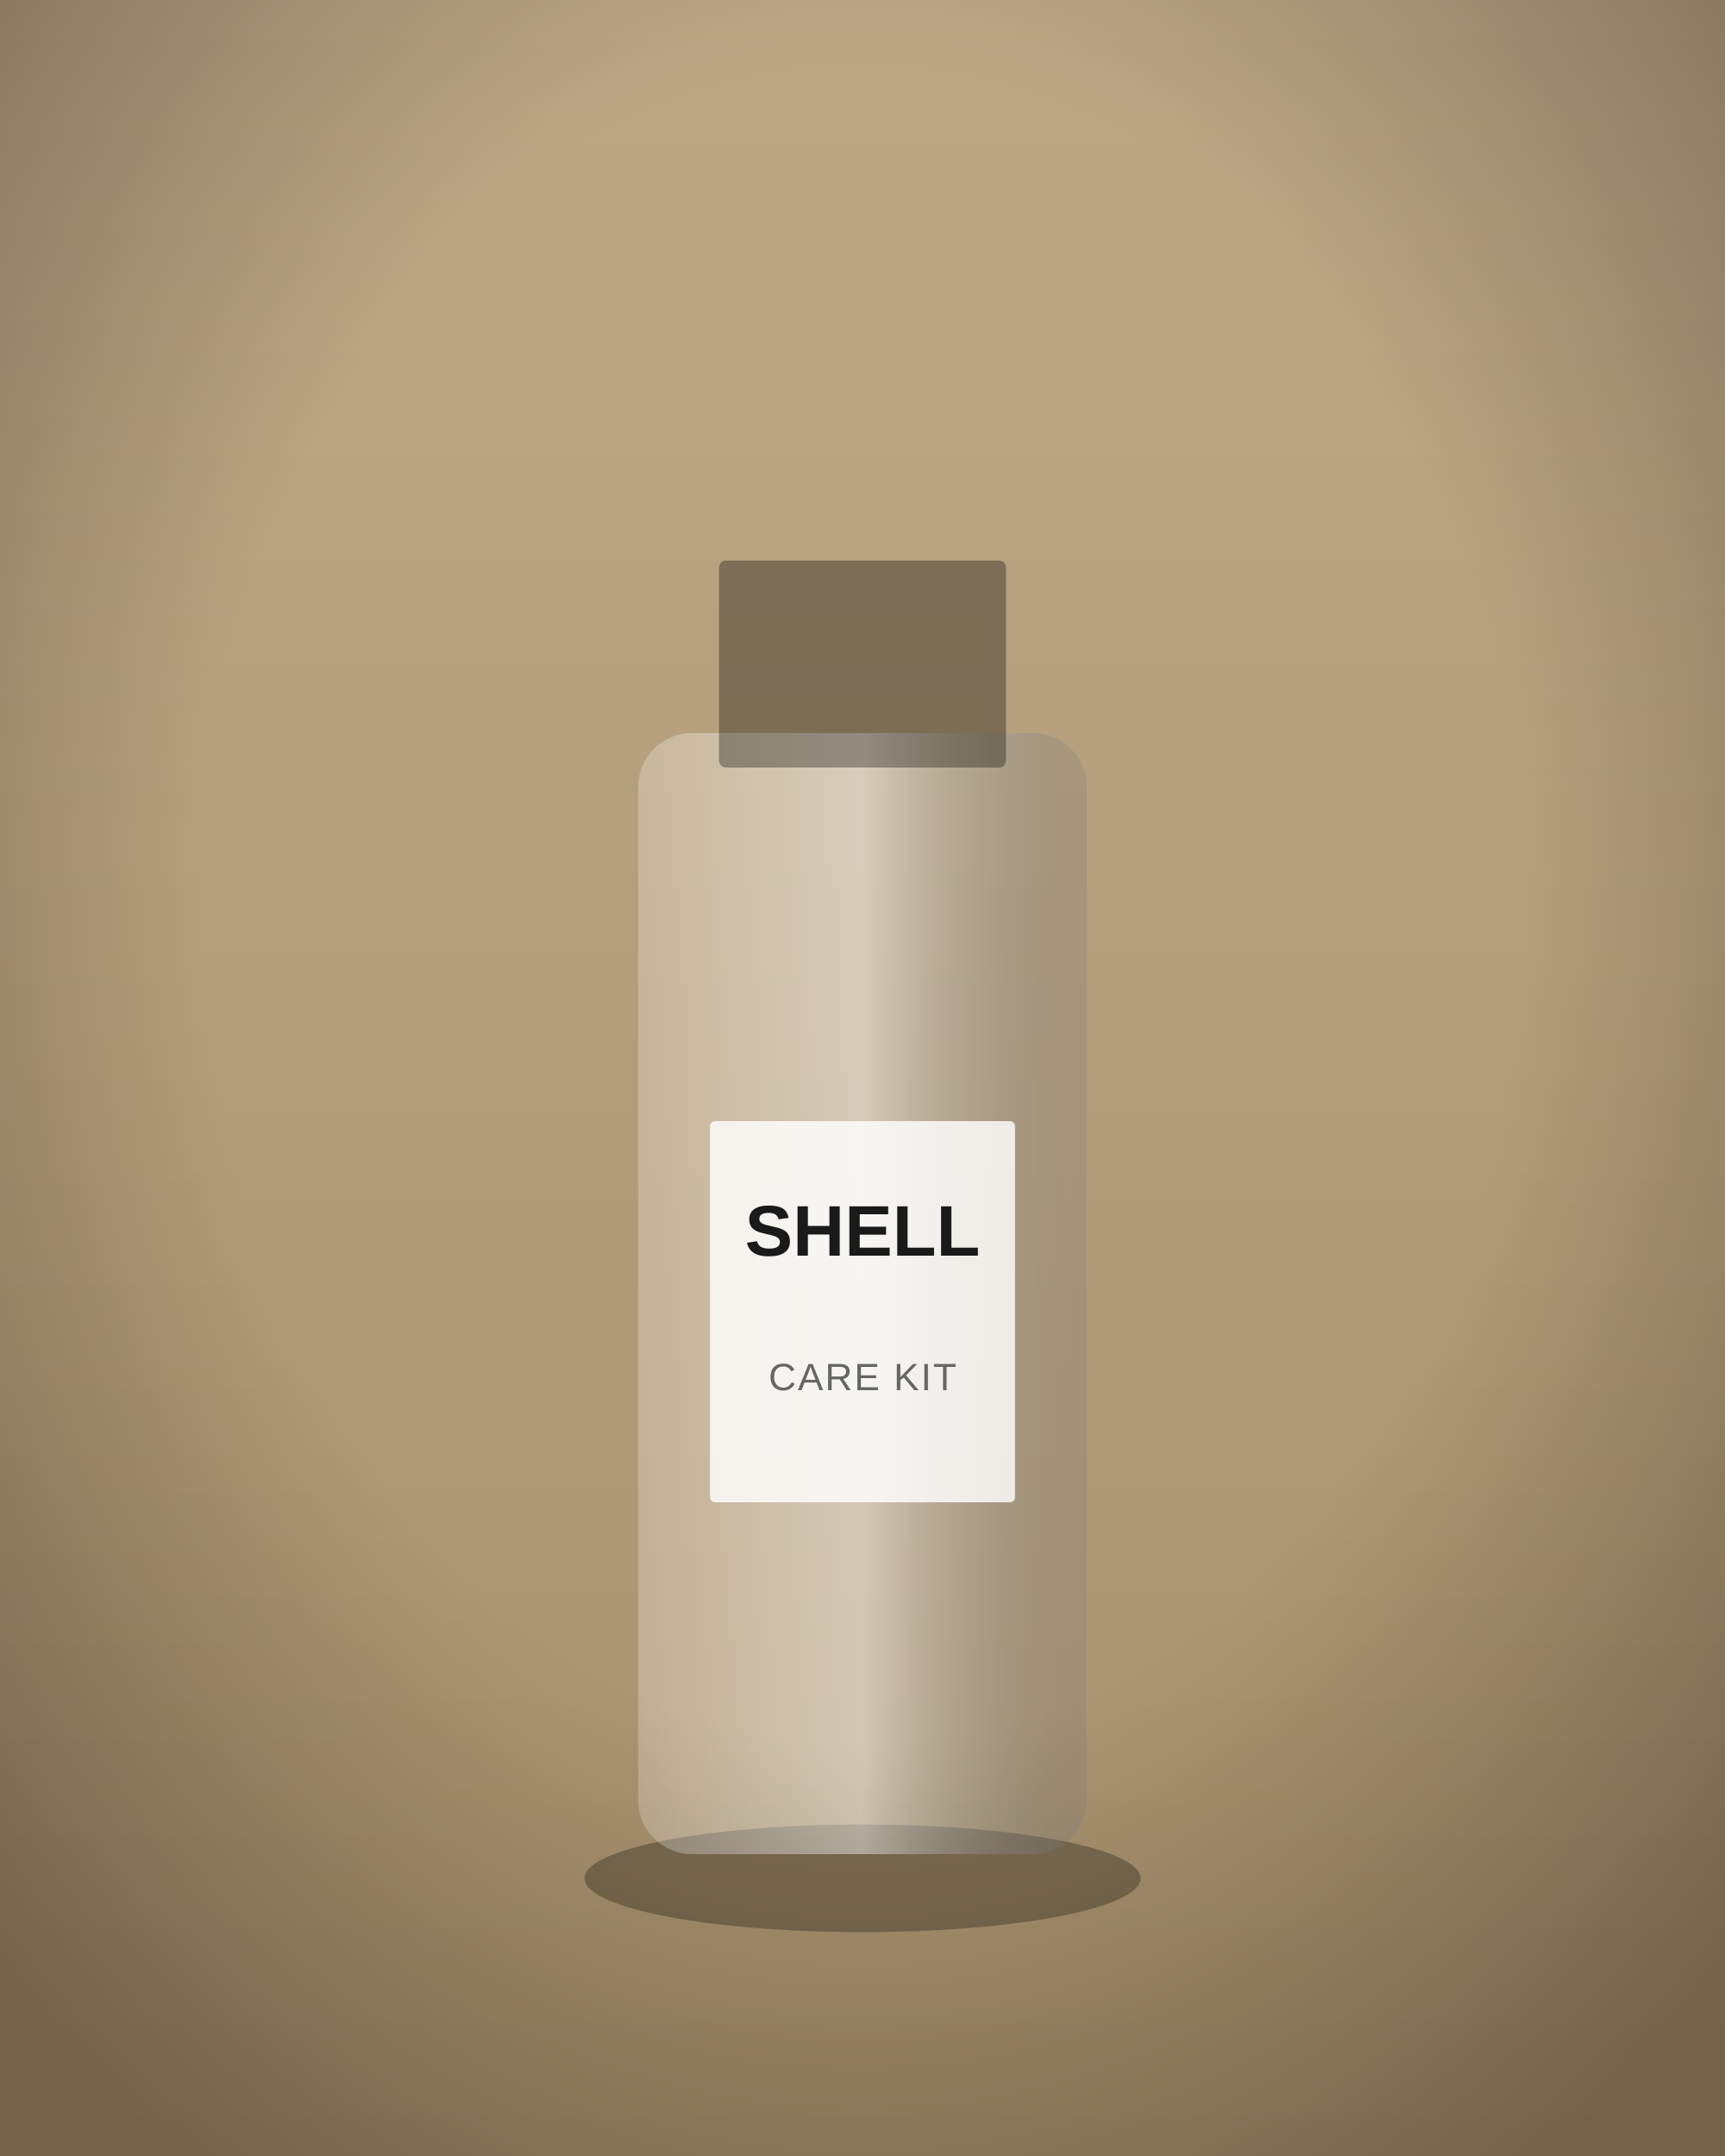
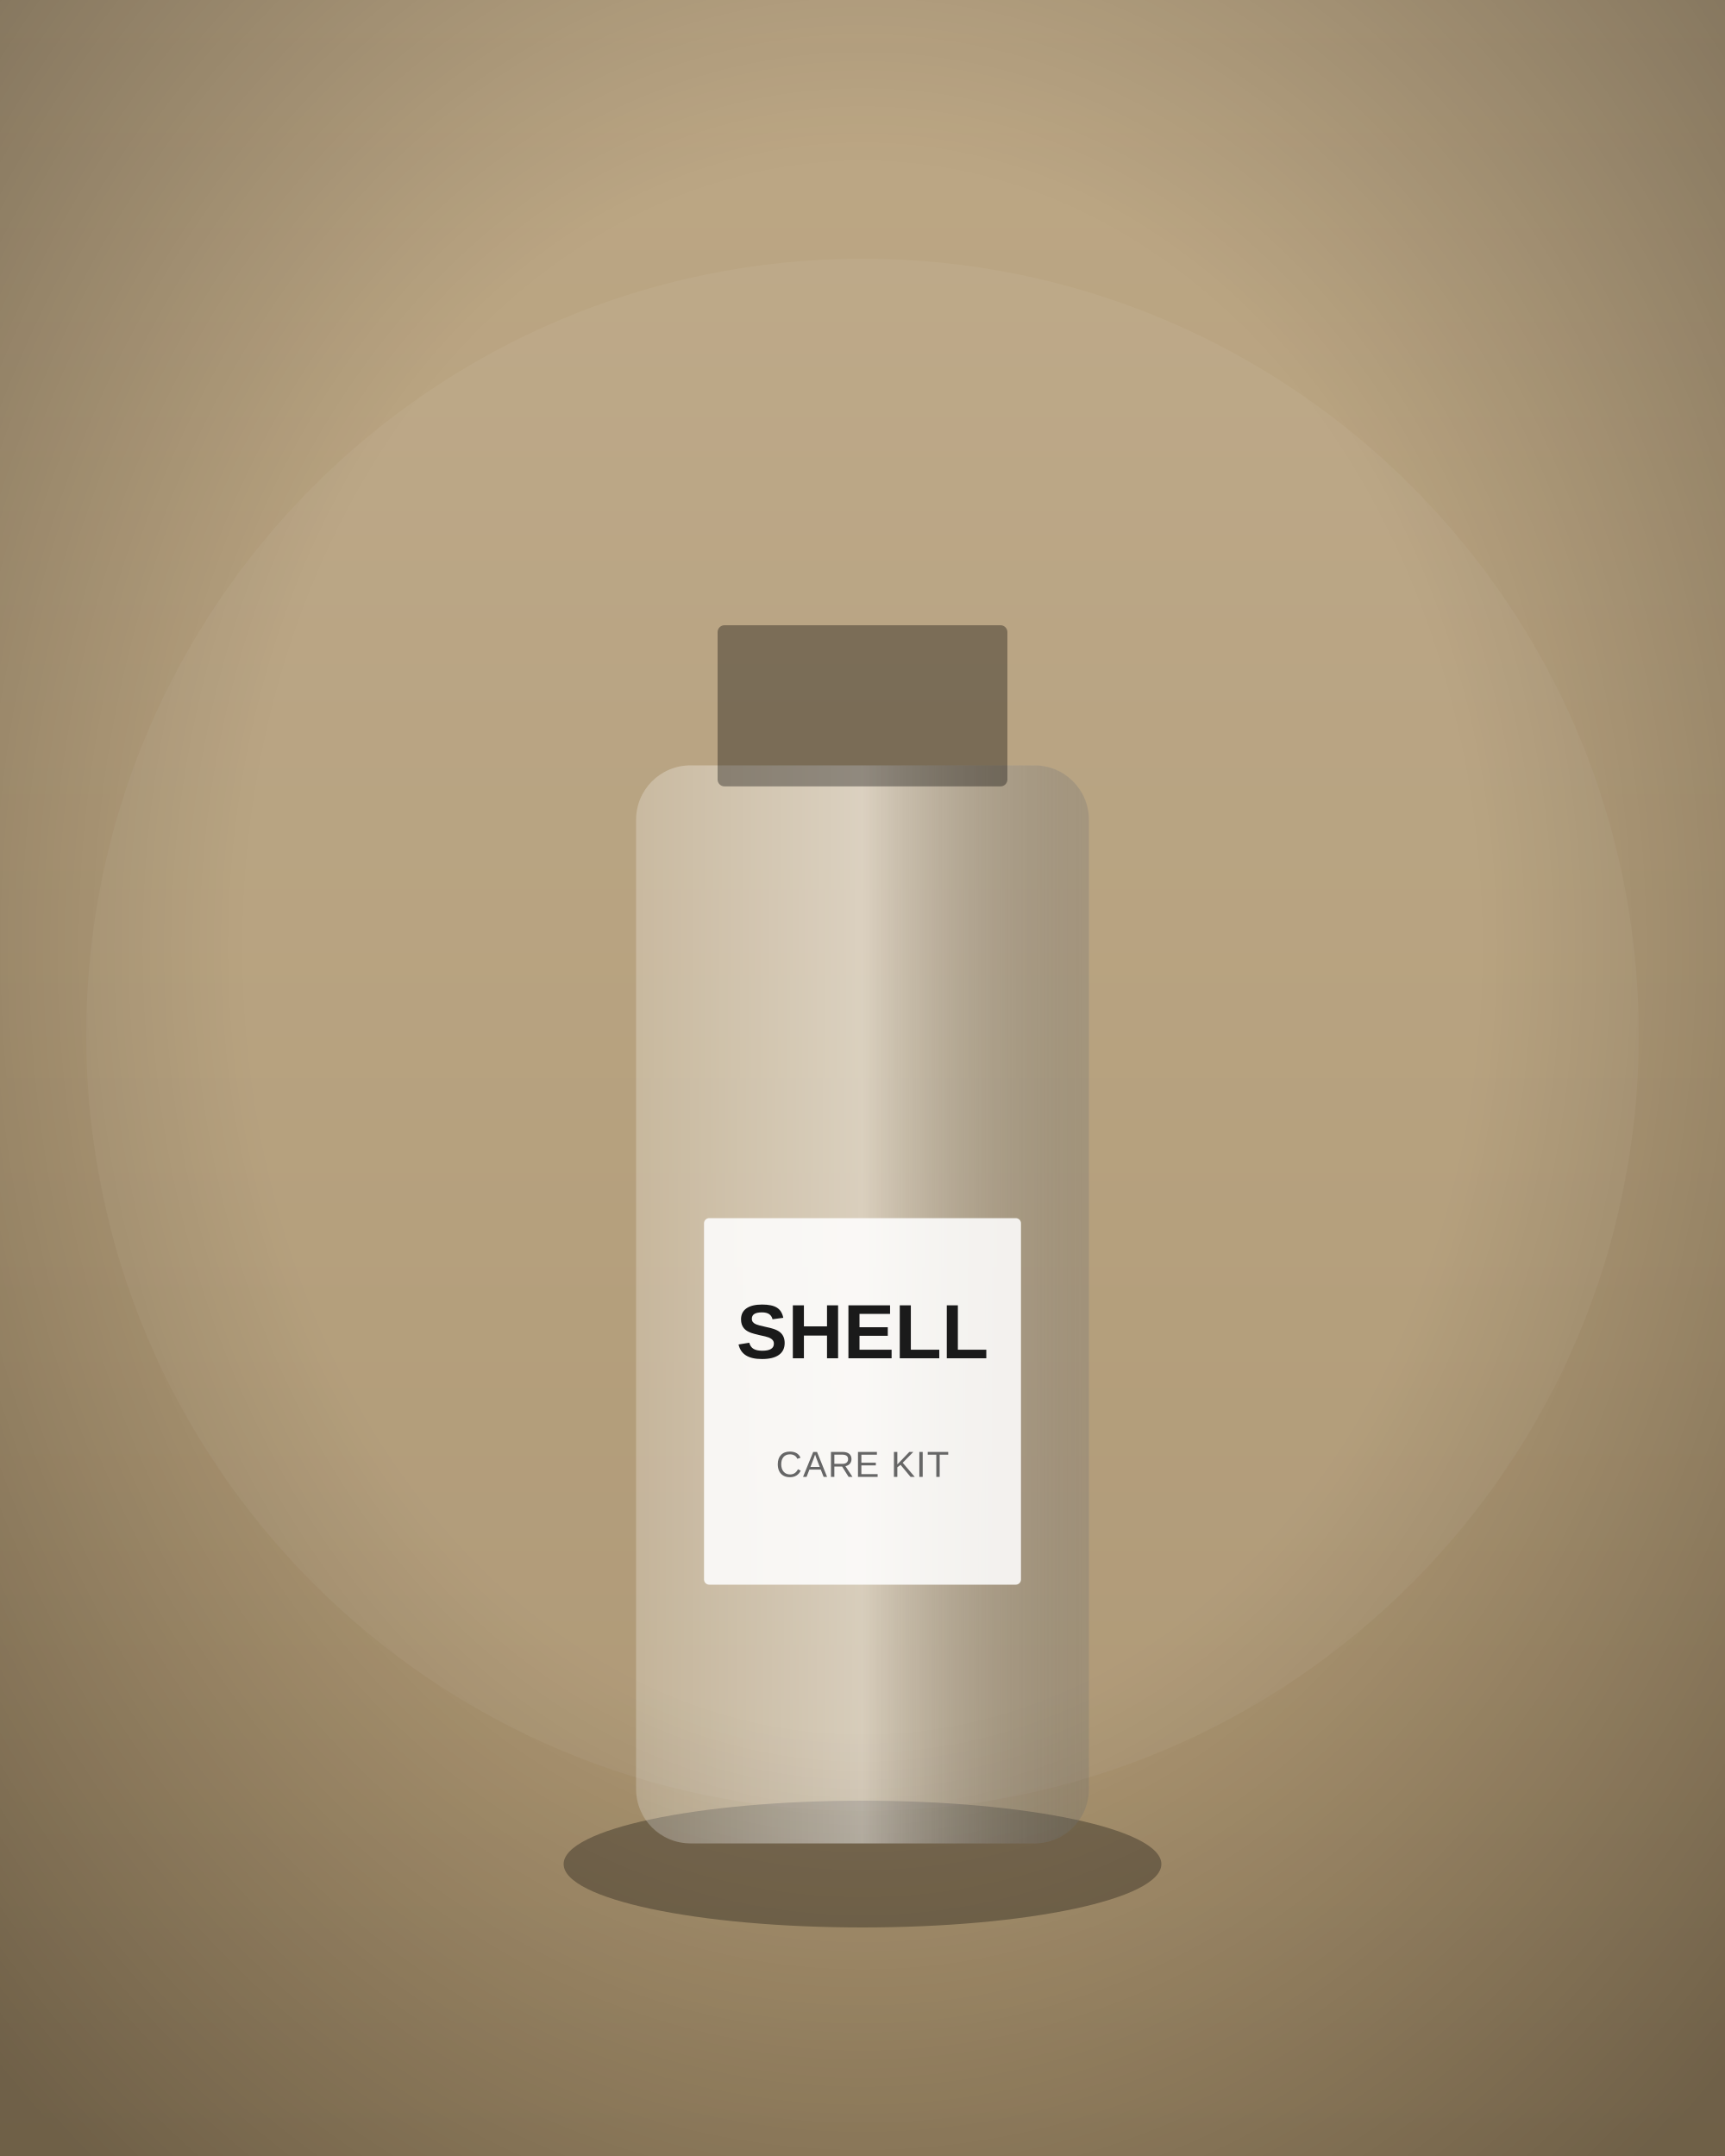
<svg xmlns="http://www.w3.org/2000/svg" viewBox="0 0 1000 1250" width="1000" height="1250">
  <defs>
    <linearGradient id="bg" x1="0" y1="0" x2="0" y2="1">
      <stop offset="0" stop-color="#bda886" />
      <stop offset="1" stop-color="#a8916c" />
    </linearGradient>
+     <radialGradient id="vig" cx="0.5" cy="0.44" r="0.72">
+       <stop offset="0.5" stop-color="rgba(0,0,0,0)" />
+       <stop offset="1" stop-color="rgba(0,0,0,0.34)" />
+     </radialGradient>
    <linearGradient id="glass" x1="0" y1="0" x2="1" y2="0">
      <stop offset="0" stop-color="rgba(255,255,255,0.10)" />
-       <stop offset="0.5" stop-color="rgba(255,255,255,0.38)" />
-       <stop offset="1" stop-color="rgba(0,0,0,0.14)" />
+       <stop offset="0.5" stop-color="rgba(255,255,255,0.40)" />
+       <stop offset="1" stop-color="rgba(0,0,0,0.16)" />
    </linearGradient>
-     <radialGradient id="vig" cx="0.5" cy="0.42" r="0.7">
-       <stop offset="0.55" stop-color="rgba(0,0,0,0)" />
-       <stop offset="1" stop-color="rgba(0,0,0,0.32)" />
-     </radialGradient>
  </defs>
  <rect width="1000" height="1250" fill="url(#bg)" />
-   <ellipse cx="500" cy="1089" rx="161.2" ry="31.2" fill="rgba(0,0,0,0.28)" />
-   <rect x="370" y="425" width="260" height="650" rx="31.2" fill="rgba(255,255,255,0.16)" />
-   <rect x="370" y="425" width="260" height="650" rx="31.2" fill="url(#glass)" />
-   <rect x="416.8" y="325" width="166.4" height="120" rx="4" fill="rgba(0,0,0,0.32)" />
-   <rect x="411.6" y="650" width="176.8" height="221" rx="3" fill="rgba(255,255,255,0.82)" />
-   <text x="500" y="728" font-family="Archivo, Arial, sans-serif" font-size="41.6" font-weight="700" fill="#1a1a1a" text-anchor="middle">SHELL</text>
-   <text x="500" y="806" font-family="Archivo, Arial, sans-serif" font-size="22.1" fill="#666" text-anchor="middle" letter-spacing="1">CARE KIT</text>
+   <circle cx="500" cy="600" r="450" fill="rgba(255,255,255,0.05)" />
+   <ellipse cx="500" cy="1080.75" rx="173.25" ry="36.75" fill="rgba(0,0,0,0.3)" />
+   <rect x="368.75" y="443.75" width="262.5" height="625" rx="31.5" fill="rgba(255,255,255,0.16)" />
+   <rect x="368.75" y="443.75" width="262.5" height="625" rx="31.5" fill="url(#glass)" />
+   <rect x="416" y="362.5" width="168" height="93.437" rx="4" fill="rgba(0,0,0,0.34)" />
+   <rect x="408.125" y="706.25" width="183.75" height="212.5" rx="3" fill="rgba(255,255,255,0.86)" />
+   <text x="500" y="787.5" font-family="Archivo, Arial, sans-serif" font-size="44.625" font-weight="700" fill="#1a1a1a" text-anchor="middle">SHELL</text>
+   <text x="500" y="856.25" font-family="Archivo, Arial, sans-serif" font-size="21" fill="#666" text-anchor="middle" letter-spacing="0.5">CARE KIT</text>
  <rect width="1000" height="1250" fill="url(#vig)" />
</svg>
